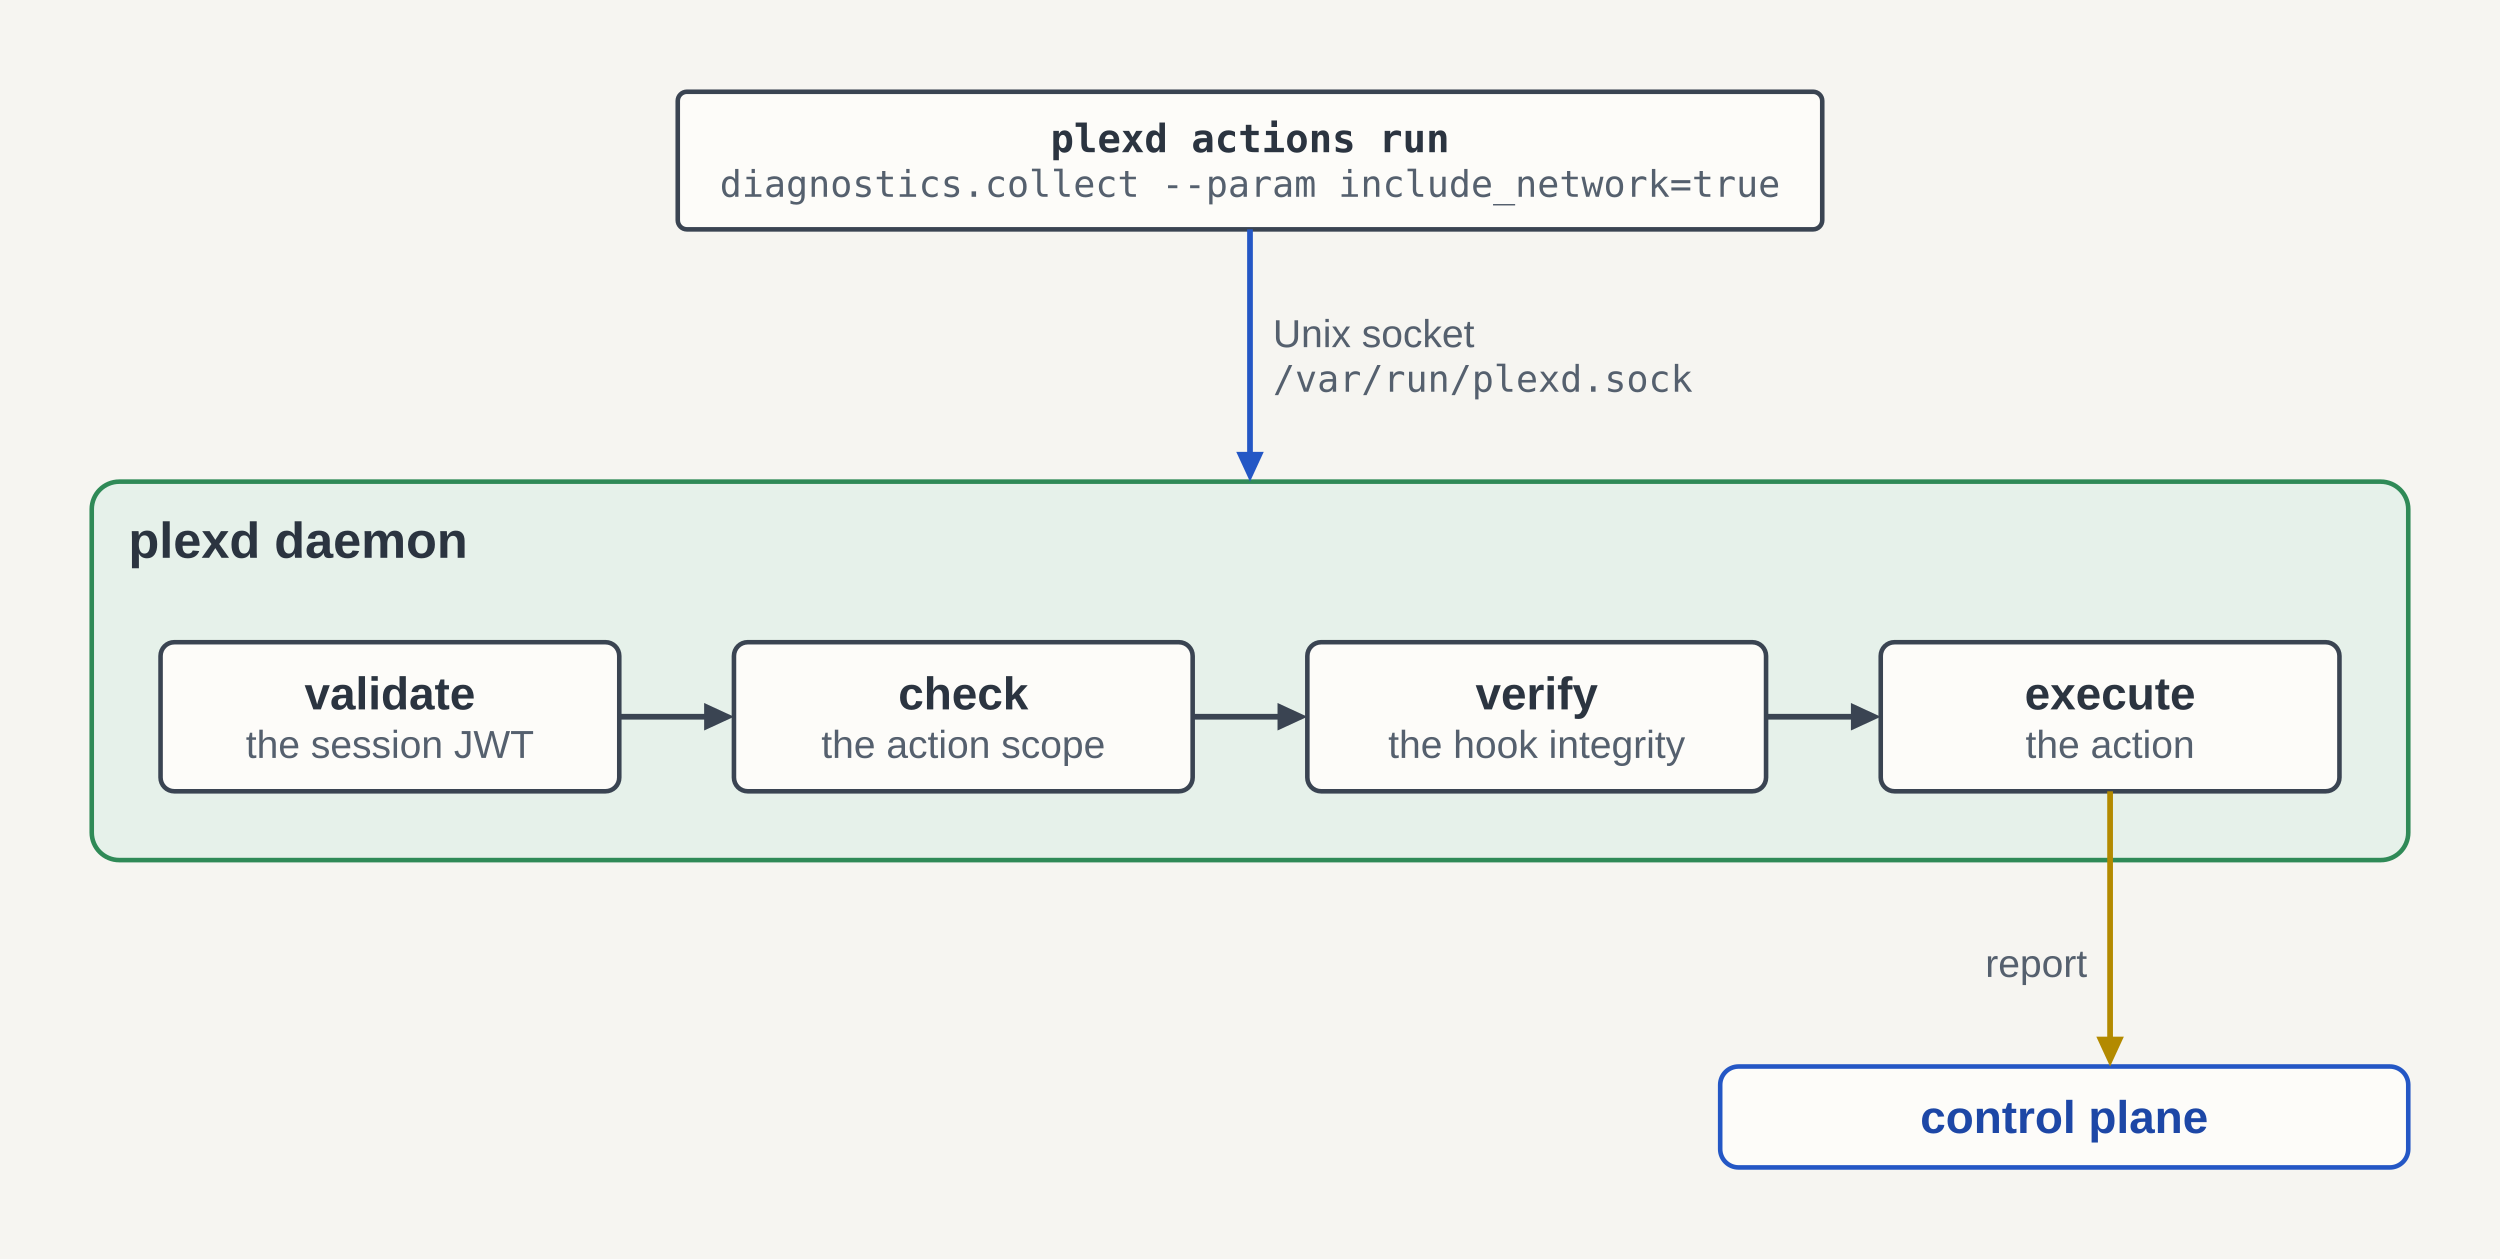
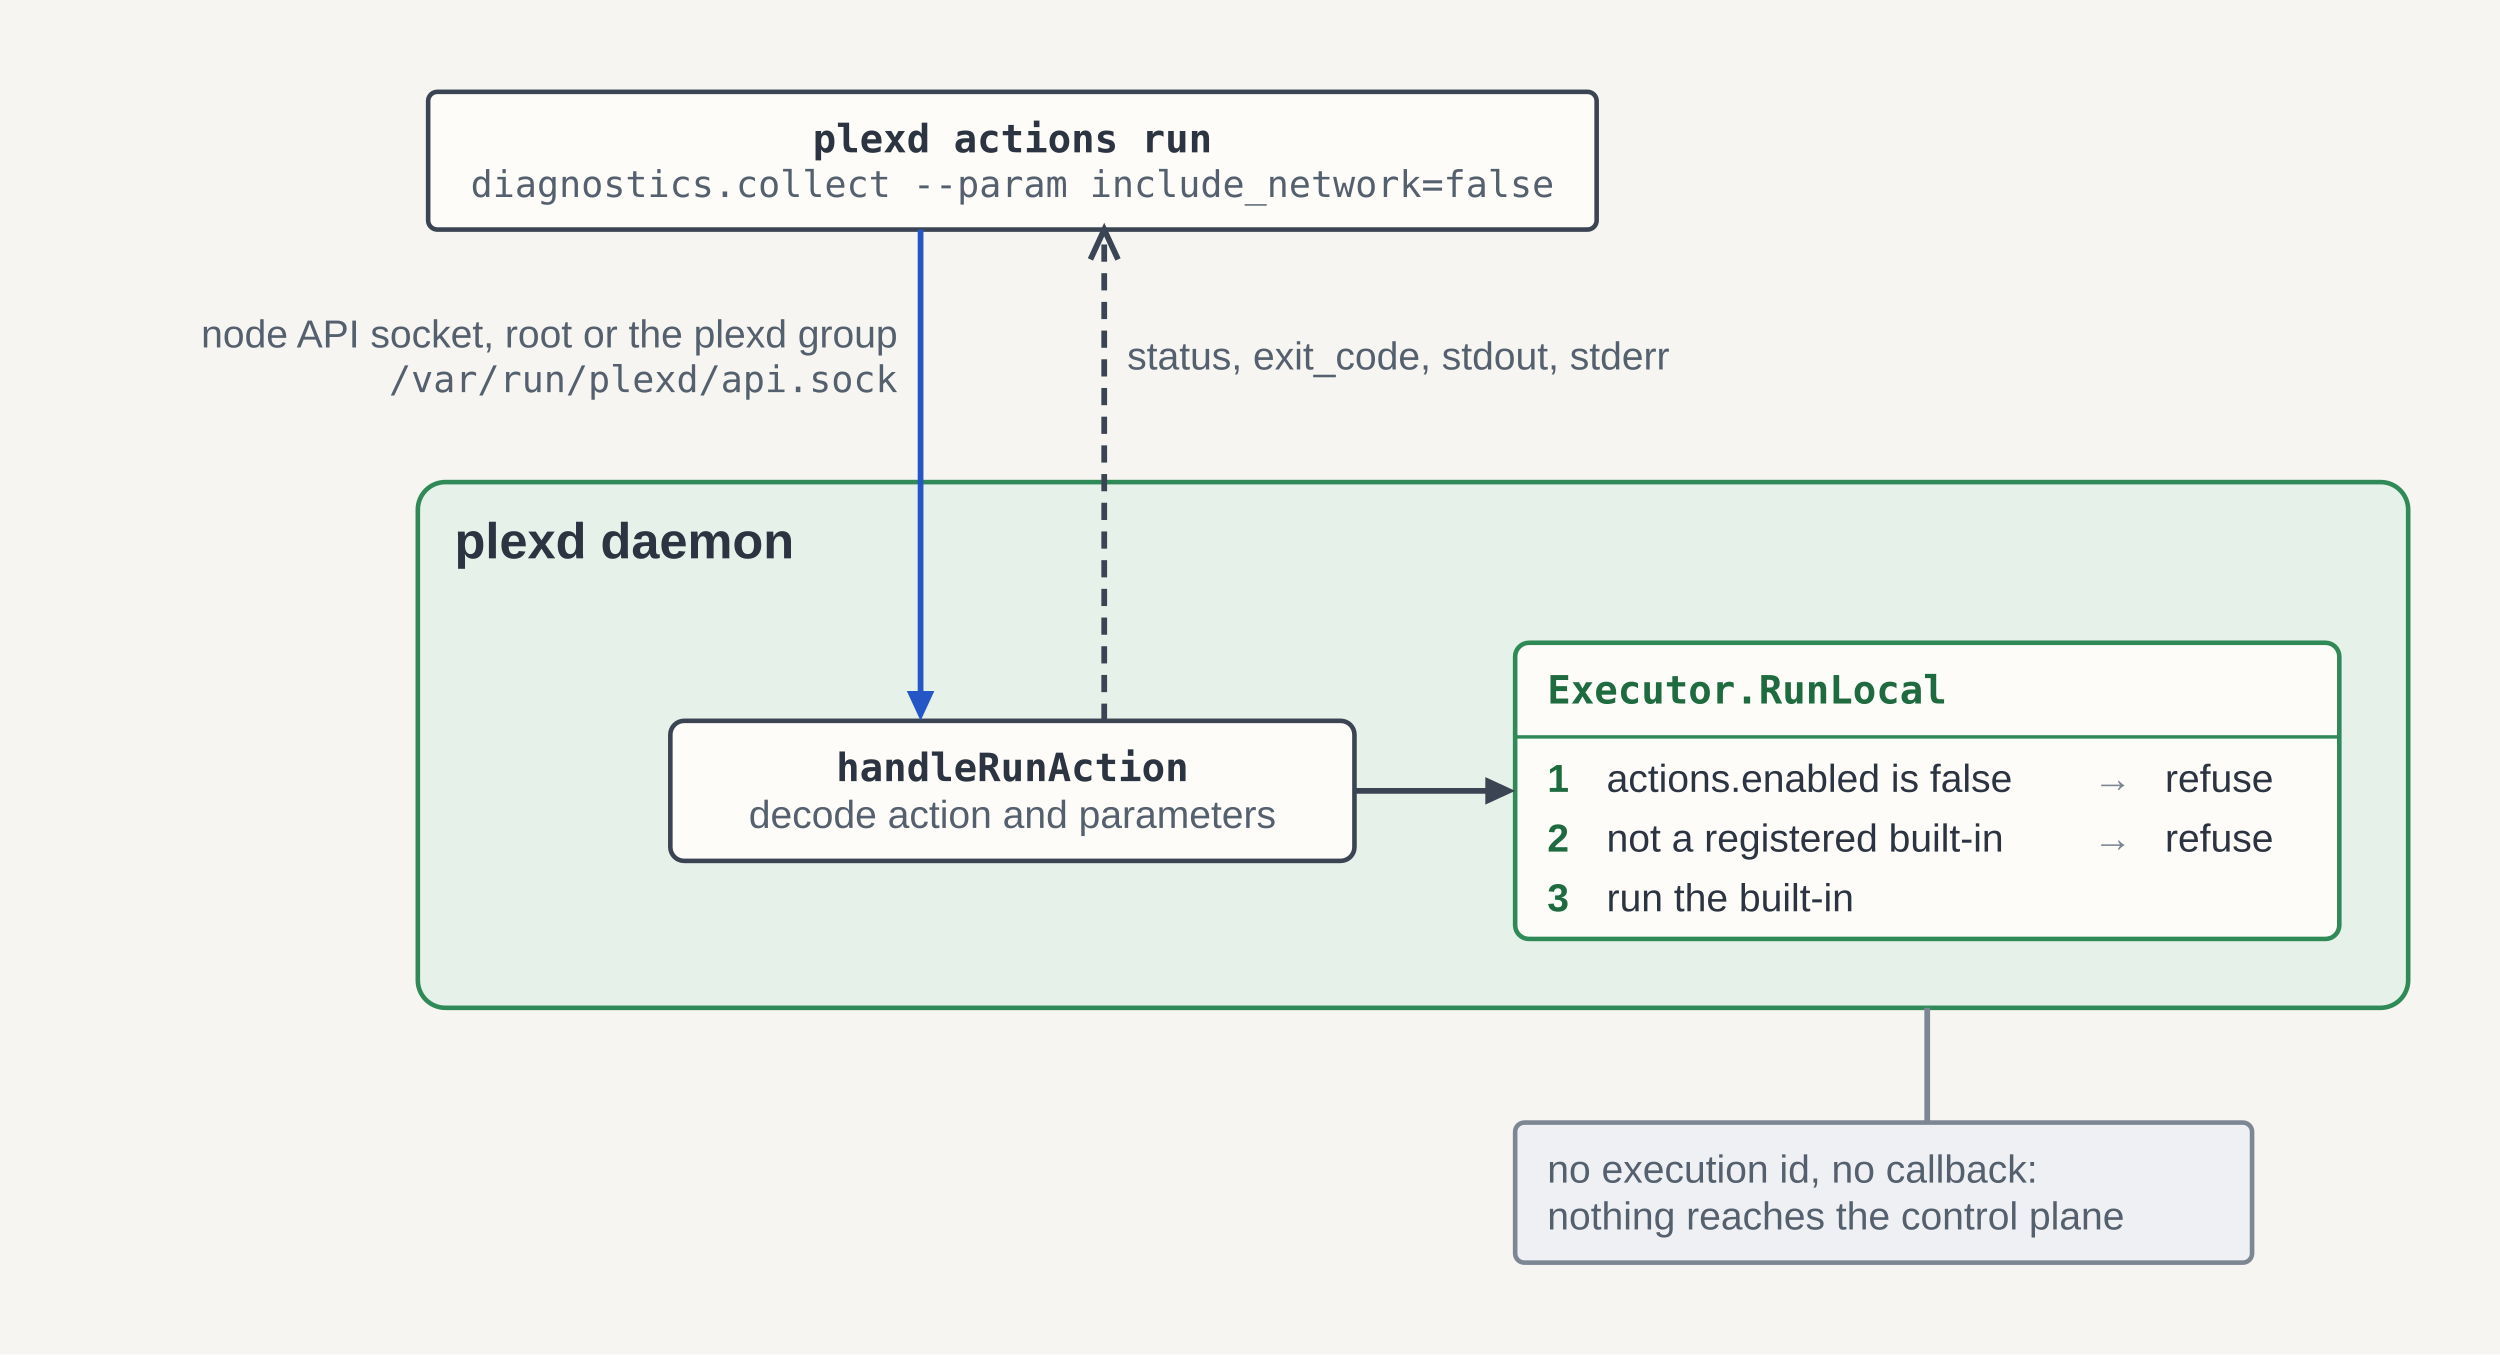
- <svg xmlns="http://www.w3.org/2000/svg" width="1090" height="549" viewBox="0 0 1090 549" font-family="'IBM Plex Sans', Arial, Helvetica, sans-serif" role="img" aria-label="plexd actions run through the Unix socket">
-   <rect width="1090" height="549" fill="#F6F5F1" />
-   <rect x="40" y="210" width="1010" height="165" rx="12" fill="#E6F1EA" stroke="#2F8A57" stroke-width="2" />
-   <text x="56" y="243.2" font-size="22" font-weight="700" fill="#2B3440">plexd daemon</text>
-   <rect x="70" y="280" width="200" height="65" rx="6" fill="#FDFCF9" stroke="#3A4452" stroke-width="2" />
-   <text x="170" y="309.3" font-size="20" font-weight="700" fill="#2B3440" text-anchor="middle">validate</text>
-   <text x="170" y="330.45" font-size="17" fill="#55606E" text-anchor="middle">the session JWT</text>
-   <rect x="320" y="280" width="200" height="65" rx="6" fill="#FDFCF9" stroke="#3A4452" stroke-width="2" />
-   <text x="420" y="309.3" font-size="20" font-weight="700" fill="#2B3440" text-anchor="middle">check</text>
-   <text x="420" y="330.45" font-size="17" fill="#55606E" text-anchor="middle">the action scope</text>
-   <polyline points="270,312.5 311,312.5" fill="none" stroke="#3A4452" stroke-width="2.5" />
-   <polygon points="320,312.5 307,318.5 307,306.5" fill="#3A4452" />
-   <rect x="570" y="280" width="200" height="65" rx="6" fill="#FDFCF9" stroke="#3A4452" stroke-width="2" />
-   <text x="670" y="309.3" font-size="20" font-weight="700" fill="#2B3440" text-anchor="middle">verify</text>
-   <text x="670" y="330.45" font-size="17" fill="#55606E" text-anchor="middle">the hook integrity</text>
-   <polyline points="520,312.5 561,312.5" fill="none" stroke="#3A4452" stroke-width="2.5" />
-   <polygon points="570,312.5 557,318.5 557,306.5" fill="#3A4452" />
-   <rect x="820" y="280" width="200" height="65" rx="6" fill="#FDFCF9" stroke="#3A4452" stroke-width="2" />
-   <text x="920" y="309.3" font-size="20" font-weight="700" fill="#2B3440" text-anchor="middle">execute</text>
-   <text x="920" y="330.45" font-size="17" fill="#55606E" text-anchor="middle">the action</text>
-   <polyline points="770,312.5 811,312.5" fill="none" stroke="#3A4452" stroke-width="2.5" />
-   <polygon points="820,312.5 807,318.5 807,306.5" fill="#3A4452" />
-   <rect x="295.5" y="40" width="499" height="60" rx="4" fill="#FDFCF9" stroke="#3A4452" stroke-width="2" />
-   <text x="545" y="66.35" font-size="17" font-weight="700" font-family="'IBM Plex Mono', Menlo, Consolas, 'DejaVu Sans Mono', monospace" fill="#2B3440" text-anchor="middle">plexd actions run</text>
-   <text x="545" y="85.8" font-size="16" font-family="'IBM Plex Mono', Menlo, Consolas, 'DejaVu Sans Mono', monospace" fill="#55606E" text-anchor="middle">diagnostics.collect --param include_network=true</text>
-   <polyline points="545,100 545,201" fill="none" stroke="#2457C5" stroke-width="2.5" />
-   <polygon points="545,210 539,197 551,197" fill="#2457C5" />
-   <text x="555" y="151.35" font-size="17" fill="#55606E">Unix socket</text>
-   <text x="555" y="170.8" font-size="16" font-family="'IBM Plex Mono', Menlo, Consolas, 'DejaVu Sans Mono', monospace" fill="#55606E">/var/run/plexd.sock</text>
-   <rect x="750" y="465" width="300" height="44" rx="8" fill="#FDFCF9" stroke="#2457C5" stroke-width="2" />
-   <text x="900" y="494" font-size="20" font-weight="700" fill="#1D47A6" text-anchor="middle">control plane</text>
-   <polyline points="920,345 920,456" fill="none" stroke="#B38A00" stroke-width="2.5" />
-   <polygon points="920,465 914,452 926,452" fill="#B38A00" />
-   <text x="910" y="425.95" font-size="17" fill="#55606E" text-anchor="end">report</text>
+ <svg xmlns="http://www.w3.org/2000/svg" width="1089" height="590" viewBox="0 0 1089 590" font-family="'IBM Plex Sans', Arial, Helvetica, sans-serif" role="img" aria-label="plexd actions run through the node API socket">
+   <rect width="1089" height="590" fill="#F6F5F1" />
+   <rect x="182" y="210" width="867" height="229" rx="12" fill="#E6F1EA" stroke="#2F8A57" stroke-width="2" />
+   <text x="198" y="243.2" font-size="22" font-weight="700" fill="#2B3440">plexd daemon</text>
+   <rect x="292" y="314" width="298" height="61" rx="6" fill="#FDFCF9" stroke="#3A4452" stroke-width="2" />
+   <text x="441" y="340.25" font-size="17" font-weight="700" font-family="'IBM Plex Mono', Menlo, Consolas, 'DejaVu Sans Mono', monospace" fill="#2B3440" text-anchor="middle">handleRunAction</text>
+   <text x="441" y="360.65" font-size="17" fill="#55606E" text-anchor="middle">decode action and parameters</text>
+   <rect x="660" y="280" width="359" height="129" rx="6" fill="#FDFCF9" stroke="#2F8A57" stroke-width="2" />
+   <polyline points="660,321 1019,321" fill="none" stroke="#2F8A57" stroke-width="1.5" />
+   <text x="674" y="306.45" font-size="17" font-weight="700" font-family="'IBM Plex Mono', Menlo, Consolas, 'DejaVu Sans Mono', monospace" fill="#1E6B40">Executor.RunLocal</text>
+   <text x="674" y="344.95" font-size="17" font-weight="700" fill="#1E6B40">1</text>
+   <text x="699.83" y="344.95" font-size="17" fill="#2B3440">actions.enabled is false</text>
+   <text x="911.79" y="344.95" font-size="17" fill="#7D8794">→</text>
+   <text x="943.07" y="344.95" font-size="17" fill="#2B3440">refuse</text>
+   <text x="674" y="370.95" font-size="17" font-weight="700" fill="#1E6B40">2</text>
+   <text x="699.83" y="370.95" font-size="17" fill="#2B3440">not a registered built-in</text>
+   <text x="911.79" y="370.95" font-size="17" fill="#7D8794">→</text>
+   <text x="943.07" y="370.95" font-size="17" fill="#2B3440">refuse</text>
+   <text x="674" y="396.95" font-size="17" font-weight="700" fill="#1E6B40">3</text>
+   <text x="699.83" y="396.95" font-size="17" fill="#2B3440">run the built-in</text>
+   <polyline points="590,344.5 651,344.5" fill="none" stroke="#3A4452" stroke-width="2.5" />
+   <polygon points="660,344.5 647,350.5 647,338.5" fill="#3A4452" />
+   <rect x="186.5" y="40" width="509" height="60" rx="4" fill="#FDFCF9" stroke="#3A4452" stroke-width="2" />
+   <text x="441" y="66.35" font-size="17" font-weight="700" font-family="'IBM Plex Mono', Menlo, Consolas, 'DejaVu Sans Mono', monospace" fill="#2B3440" text-anchor="middle">plexd actions run</text>
+   <text x="441" y="85.8" font-size="16" font-family="'IBM Plex Mono', Menlo, Consolas, 'DejaVu Sans Mono', monospace" fill="#55606E" text-anchor="middle">diagnostics.collect --param include_network=false</text>
+   <polyline points="401,100 401,305" fill="none" stroke="#2457C5" stroke-width="2.5" />
+   <polygon points="401,314 395,301 407,301" fill="#2457C5" />
+   <text x="391" y="151.35" font-size="17" fill="#55606E" text-anchor="end">node API socket, root or the plexd group</text>
+   <text x="391" y="170.8" font-size="16" font-family="'IBM Plex Mono', Menlo, Consolas, 'DejaVu Sans Mono', monospace" fill="#55606E" text-anchor="end">/var/run/plexd/api.sock</text>
+   <polyline points="481,314 481,100" fill="none" stroke="#3A4452" stroke-width="2.5" stroke-dasharray="7.5 5" />
+   <polyline points="487,113 481,100 475,113" fill="none" stroke="#3A4452" stroke-width="2.5" />
+   <text x="491" y="160.95" font-size="17" fill="#55606E">status, exit_code, stdout, stderr</text>
+   <rect x="660" y="489" width="321" height="61" rx="4" fill="#EEF0F3" stroke="#7D8794" stroke-width="2" />
+   <text x="674" y="515.15" font-size="17" fill="#55606E">no execution id, no callback:</text>
+   <text x="674" y="535.55" font-size="17" fill="#55606E">nothing reaches the control plane</text>
+   <polyline points="839.5,439 839.5,489" fill="none" stroke="#7D8794" stroke-width="2.5" />
</svg>
